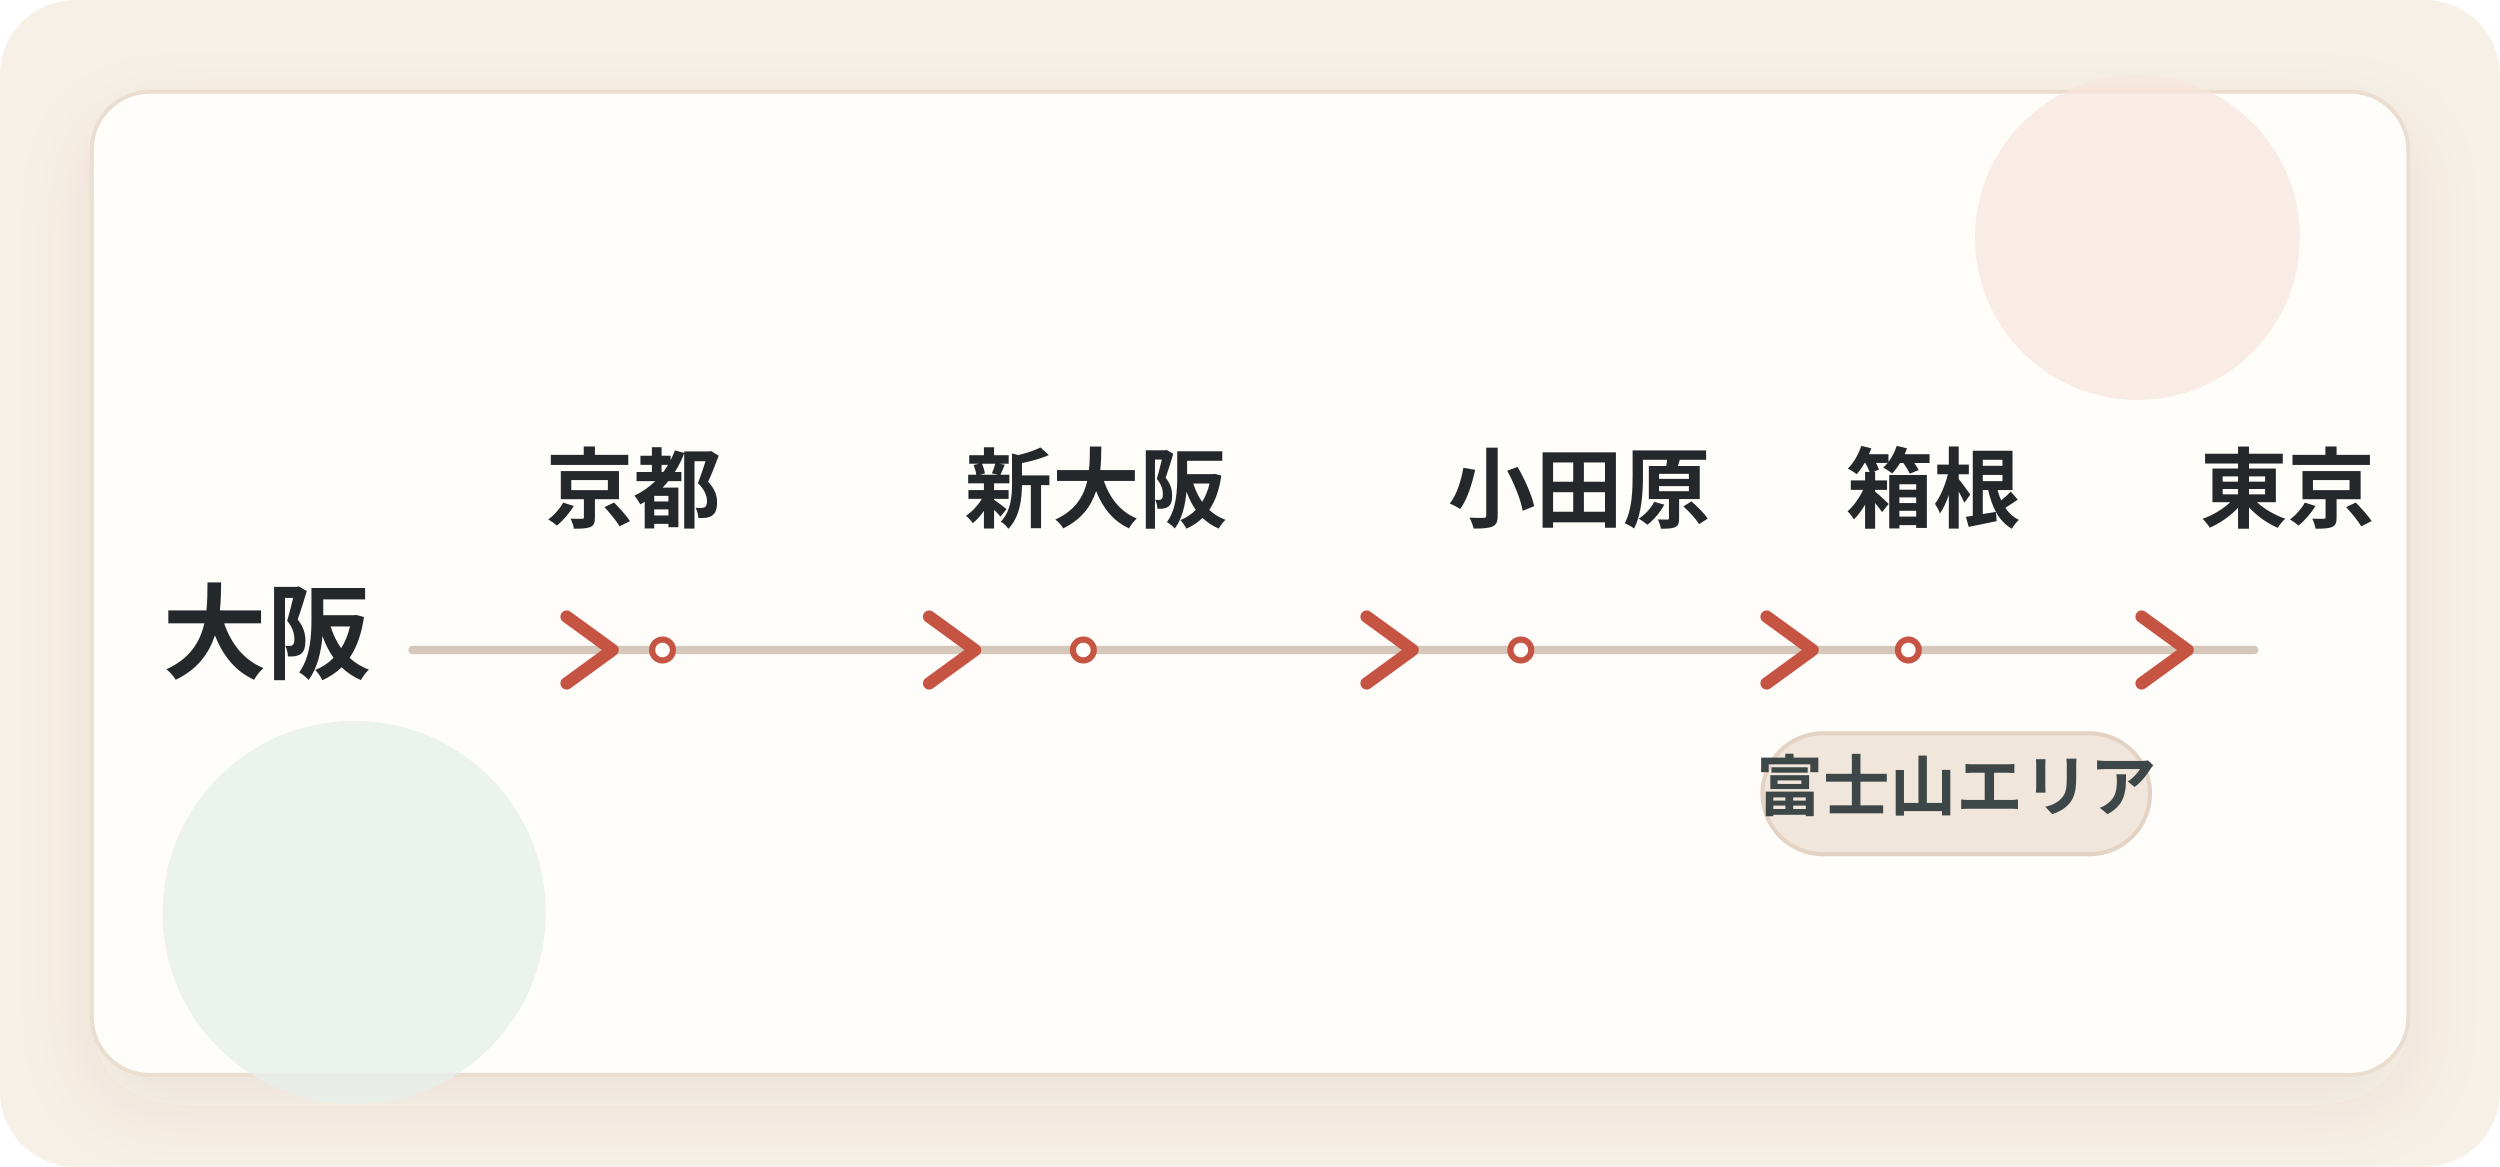
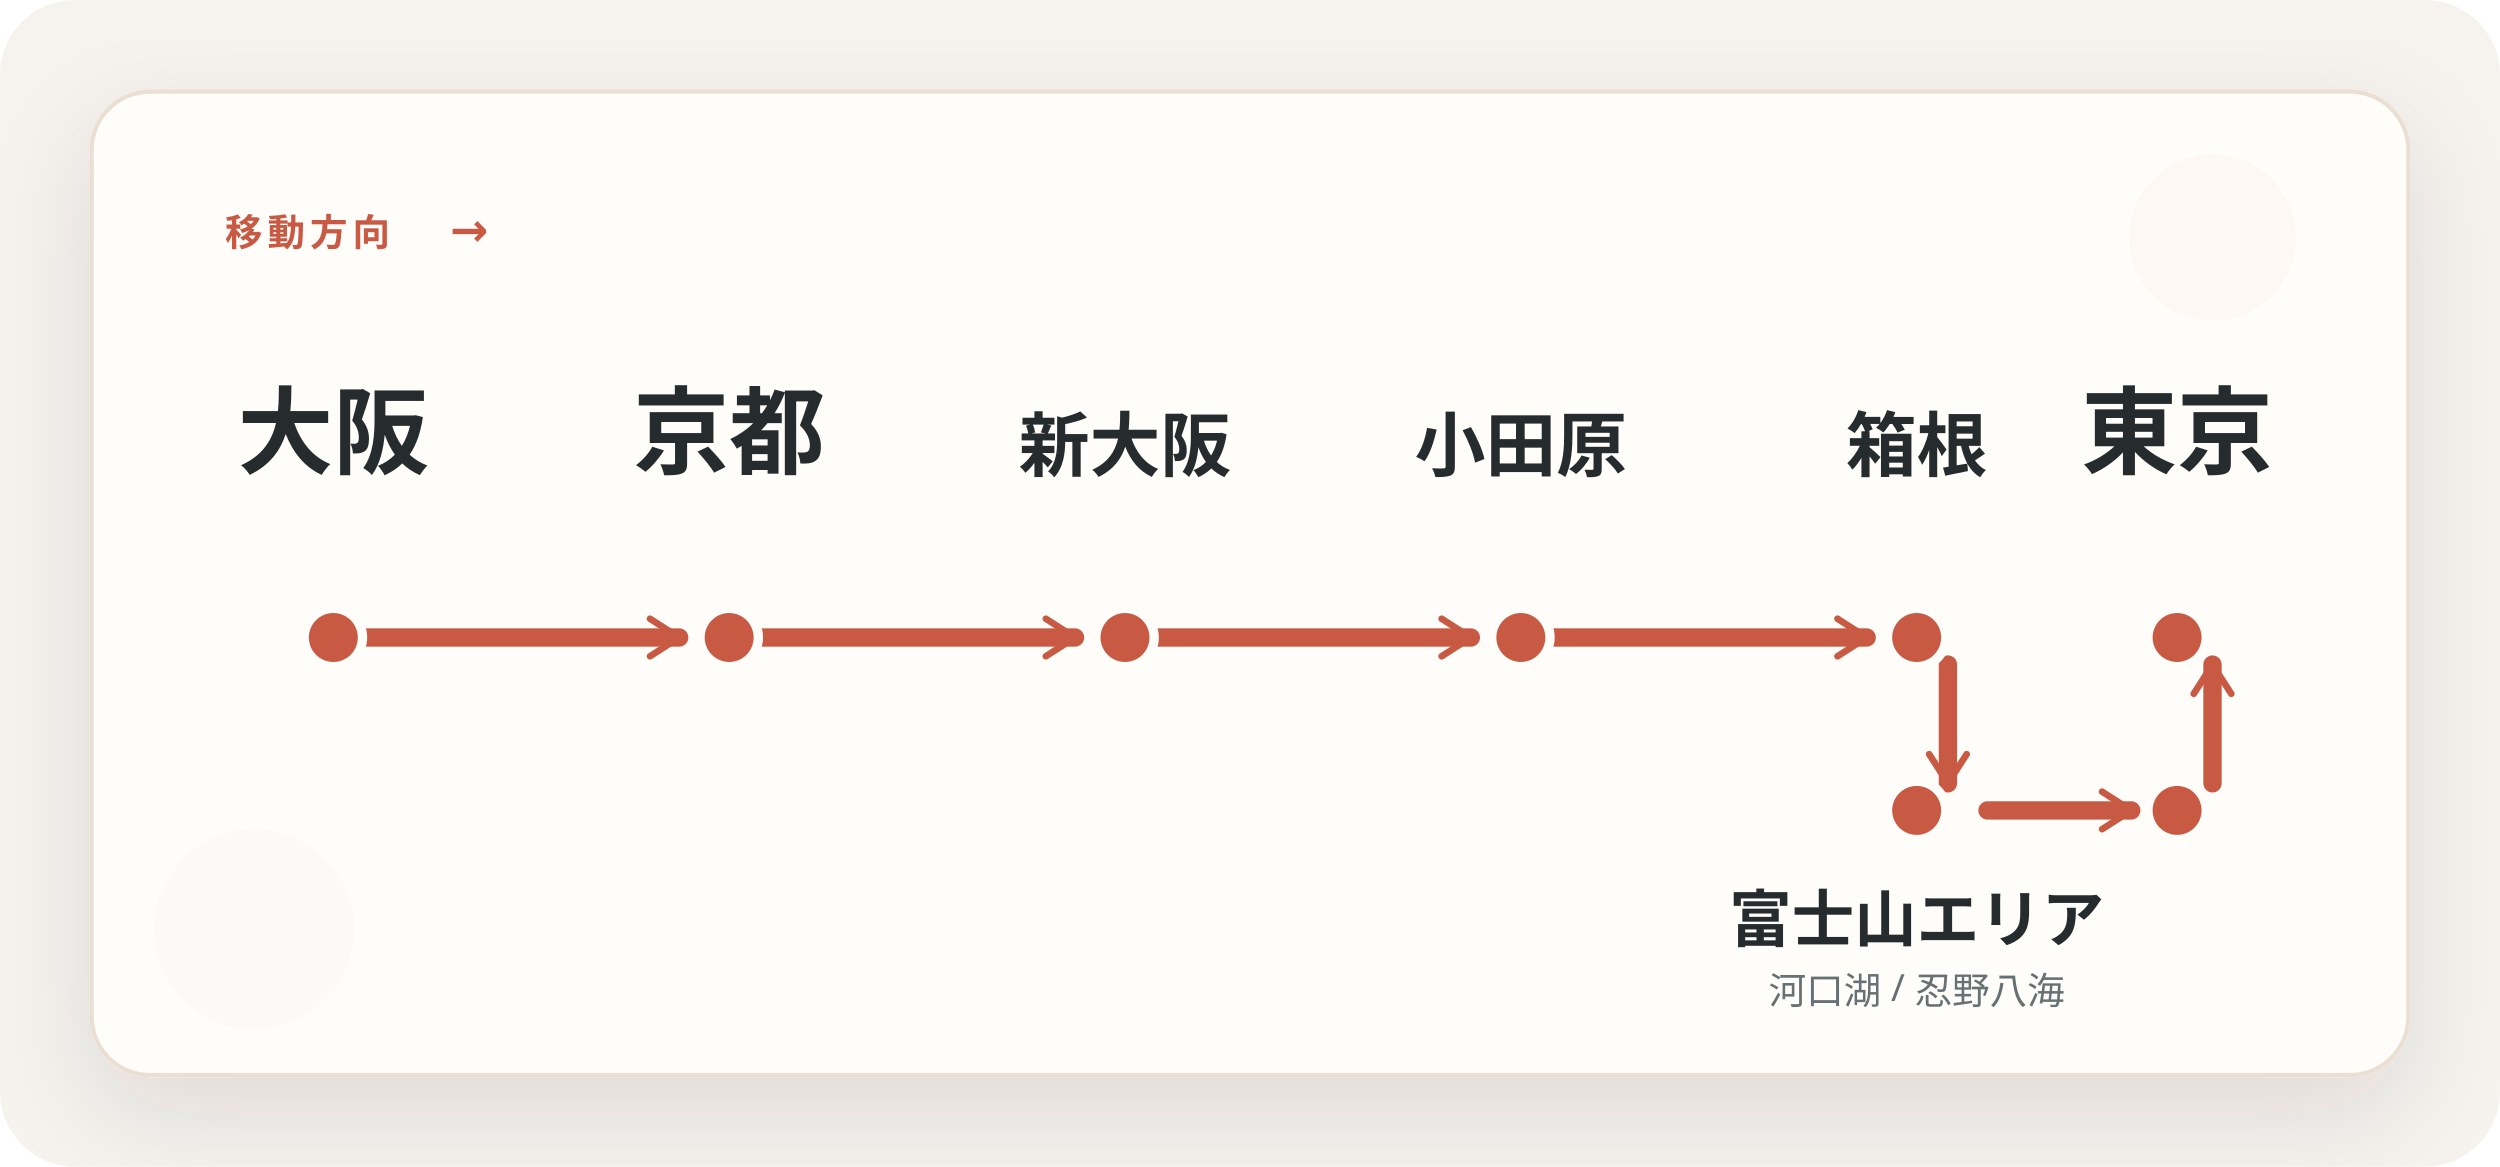
<svg xmlns="http://www.w3.org/2000/svg" viewBox="0 0 1200 560" role="img" aria-labelledby="title desc">
  <defs>
-     <filter id="panelShadow" x="-10%" y="-10%" width="120%" height="120%">
-       <feDropShadow dx="0" dy="14" stdDeviation="18" flood-color="#6c4c37" flood-opacity="0.08" />
+     <filter id="panelShadow" x="-12%" y="-12%" width="124%" height="124%">
+       <feDropShadow dx="0" dy="18" stdDeviation="24" flood-color="#3c2b23" flood-opacity="0.11" />
    </filter>
+     <marker id="routeArrow" markerWidth="22" markerHeight="22" refX="16" refY="11" orient="auto" markerUnits="userSpaceOnUse">
+       <path d="M2 2L16 11L2 20" fill="none" stroke="#c85a44" stroke-width="3.2" stroke-linecap="round" stroke-linejoin="round" />
+     </marker>
  </defs>
-   <rect width="1200" height="560" rx="36" fill="#f7f0e6" />
+   <rect width="1200" height="560" rx="36" fill="#f6f3ef" />
  <g filter="url(#panelShadow)">
-     <rect x="44" y="44" width="1112" height="472" rx="28" fill="#fffdfa" stroke="#eaded0" stroke-width="2" />
+     <rect x="44" y="44" width="1112" height="472" rx="28" fill="#fffdfa" stroke="#ebdfd3" stroke-width="2" />
  </g>
-   <circle cx="1026" cy="114" r="78" fill="#f6e4dd" opacity="0.7" />
-   <circle cx="170" cy="438" r="92" fill="#e7efeb" opacity="0.8" />
-   <g fill="none" stroke-linecap="round" stroke-linejoin="round">
-     <path d="M198 312H1082" stroke="#d6c7bb" stroke-width="4" />
-     <path d="M272 296L294 312L272 328" stroke="#c55443" stroke-width="6" />
-     <path d="M446 296L468 312L446 328" stroke="#c55443" stroke-width="6" />
-     <path d="M656 296L678 312L656 328" stroke="#c55443" stroke-width="6" />
-     <path d="M848 296L870 312L848 328" stroke="#c55443" stroke-width="6" />
-     <path d="M1028 296L1050 312L1028 328" stroke="#c55443" stroke-width="6" />
-     <circle cx="318" cy="312" r="5" fill="#fffdfa" stroke="#c55443" stroke-width="3" />
-     <circle cx="520" cy="312" r="5" fill="#fffdfa" stroke="#c55443" stroke-width="3" />
-     <circle cx="730" cy="312" r="5" fill="#fffdfa" stroke="#c55443" stroke-width="3" />
-     <circle cx="916" cy="312" r="5" fill="#fffdfa" stroke="#c55443" stroke-width="3" />
+   <circle cx="1062" cy="114" r="40" fill="#f3ddd4" opacity="0.16" />
+   <circle cx="122" cy="446" r="48" fill="#dfe8e2" opacity="0.14" />
+   <g font-family="'Hiragino Sans', 'Yu Gothic', sans-serif">
+     <text x="108" y="118" fill="#c85a44" font-size="18" font-weight="700" letter-spacing="2.4">移動方向</text>
+     <text x="216" y="118" fill="#c85a44" font-size="22" font-weight="700">→</text>
  </g>
-   <g fill="#24282b">
-     <text x="178" y="322" text-anchor="end" font-size="50" font-weight="700" font-family="'Hiragino Sans', 'Yu Gothic', sans-serif">大阪</text>
-     <text x="304" y="250" text-anchor="middle" font-size="42" font-weight="700" font-family="'Hiragino Sans', 'Yu Gothic', sans-serif">京都</text>
-     <text x="526" y="250" text-anchor="middle" font-size="42" font-weight="700" font-family="'Hiragino Sans', 'Yu Gothic', sans-serif">新大阪</text>
-     <text x="758" y="250" text-anchor="middle" font-size="42" font-weight="700" font-family="'Hiragino Sans', 'Yu Gothic', sans-serif">小田原</text>
-     <text x="928" y="250" text-anchor="middle" font-size="42" font-weight="700" font-family="'Hiragino Sans', 'Yu Gothic', sans-serif">箱根</text>
-     <text x="1098" y="250" text-anchor="middle" font-size="42" font-weight="700" font-family="'Hiragino Sans', 'Yu Gothic', sans-serif">東京</text>
+   <g fill="none" stroke="#c85a44" stroke-width="8.8" stroke-linecap="round" stroke-linejoin="round">
+     <path d="M175 306H326" marker-end="url(#routeArrow)" />
+     <path d="M365 306H516" marker-end="url(#routeArrow)" />
+     <path d="M555 306H706" marker-end="url(#routeArrow)" />
+     <path d="M745 306H896" marker-end="url(#routeArrow)" />
+     <path d="M935 319V376" marker-end="url(#routeArrow)" />
+     <path d="M954 389H1023" marker-end="url(#routeArrow)" />
+     <path d="M1062 376V319" marker-end="url(#routeArrow)" />
  </g>
-   <g>
-     <rect x="846" y="352" width="186" height="58" rx="29" fill="#f1e6db" stroke="#e3d3c5" stroke-width="2" />
-     <text x="939" y="389" text-anchor="middle" fill="#3d4748" font-size="32" font-weight="600" font-family="'Hiragino Sans', 'Yu Gothic', sans-serif">富士山エリア</text>
+   <g fill="#c85a44" stroke="#fffdfa" stroke-width="4.5">
+     <circle cx="160" cy="306" r="14" />
+     <circle cx="350" cy="306" r="14" />
+     <circle cx="540" cy="306" r="14" />
+     <circle cx="730" cy="306" r="14" />
+     <circle cx="920" cy="306" r="14" />
+     <circle cx="920" cy="389" r="14" />
+     <circle cx="1045" cy="389" r="14" />
+     <circle cx="1045" cy="306" r="14" />
+   </g>
+   <g fill="#262b2d" text-anchor="middle" font-family="'Hiragino Sans', 'Yu Gothic', sans-serif">
+     <text x="160" y="224" font-size="46" font-weight="700">大阪</text>
+     <text x="350" y="224" font-size="46" font-weight="700">京都</text>
+     <text x="540" y="226" font-size="34" font-weight="600">新大阪</text>
+     <text x="730" y="226" font-size="34" font-weight="600">小田原</text>
+     <text x="920" y="226" font-size="34" font-weight="600">箱根</text>
+     <text x="1045" y="224" font-size="46" font-weight="700">東京</text>
+   </g>
+   <g fill="#262b2d" text-anchor="middle" font-family="'Hiragino Sans', 'Yu Gothic', sans-serif">
+     <text x="920" y="452" font-size="30" font-weight="700">富士山エリア</text>
+     <text x="920" y="482" font-size="18" font-weight="500" fill="#677173">河口湖 / 忍野八海</text>
  </g>
</svg>
